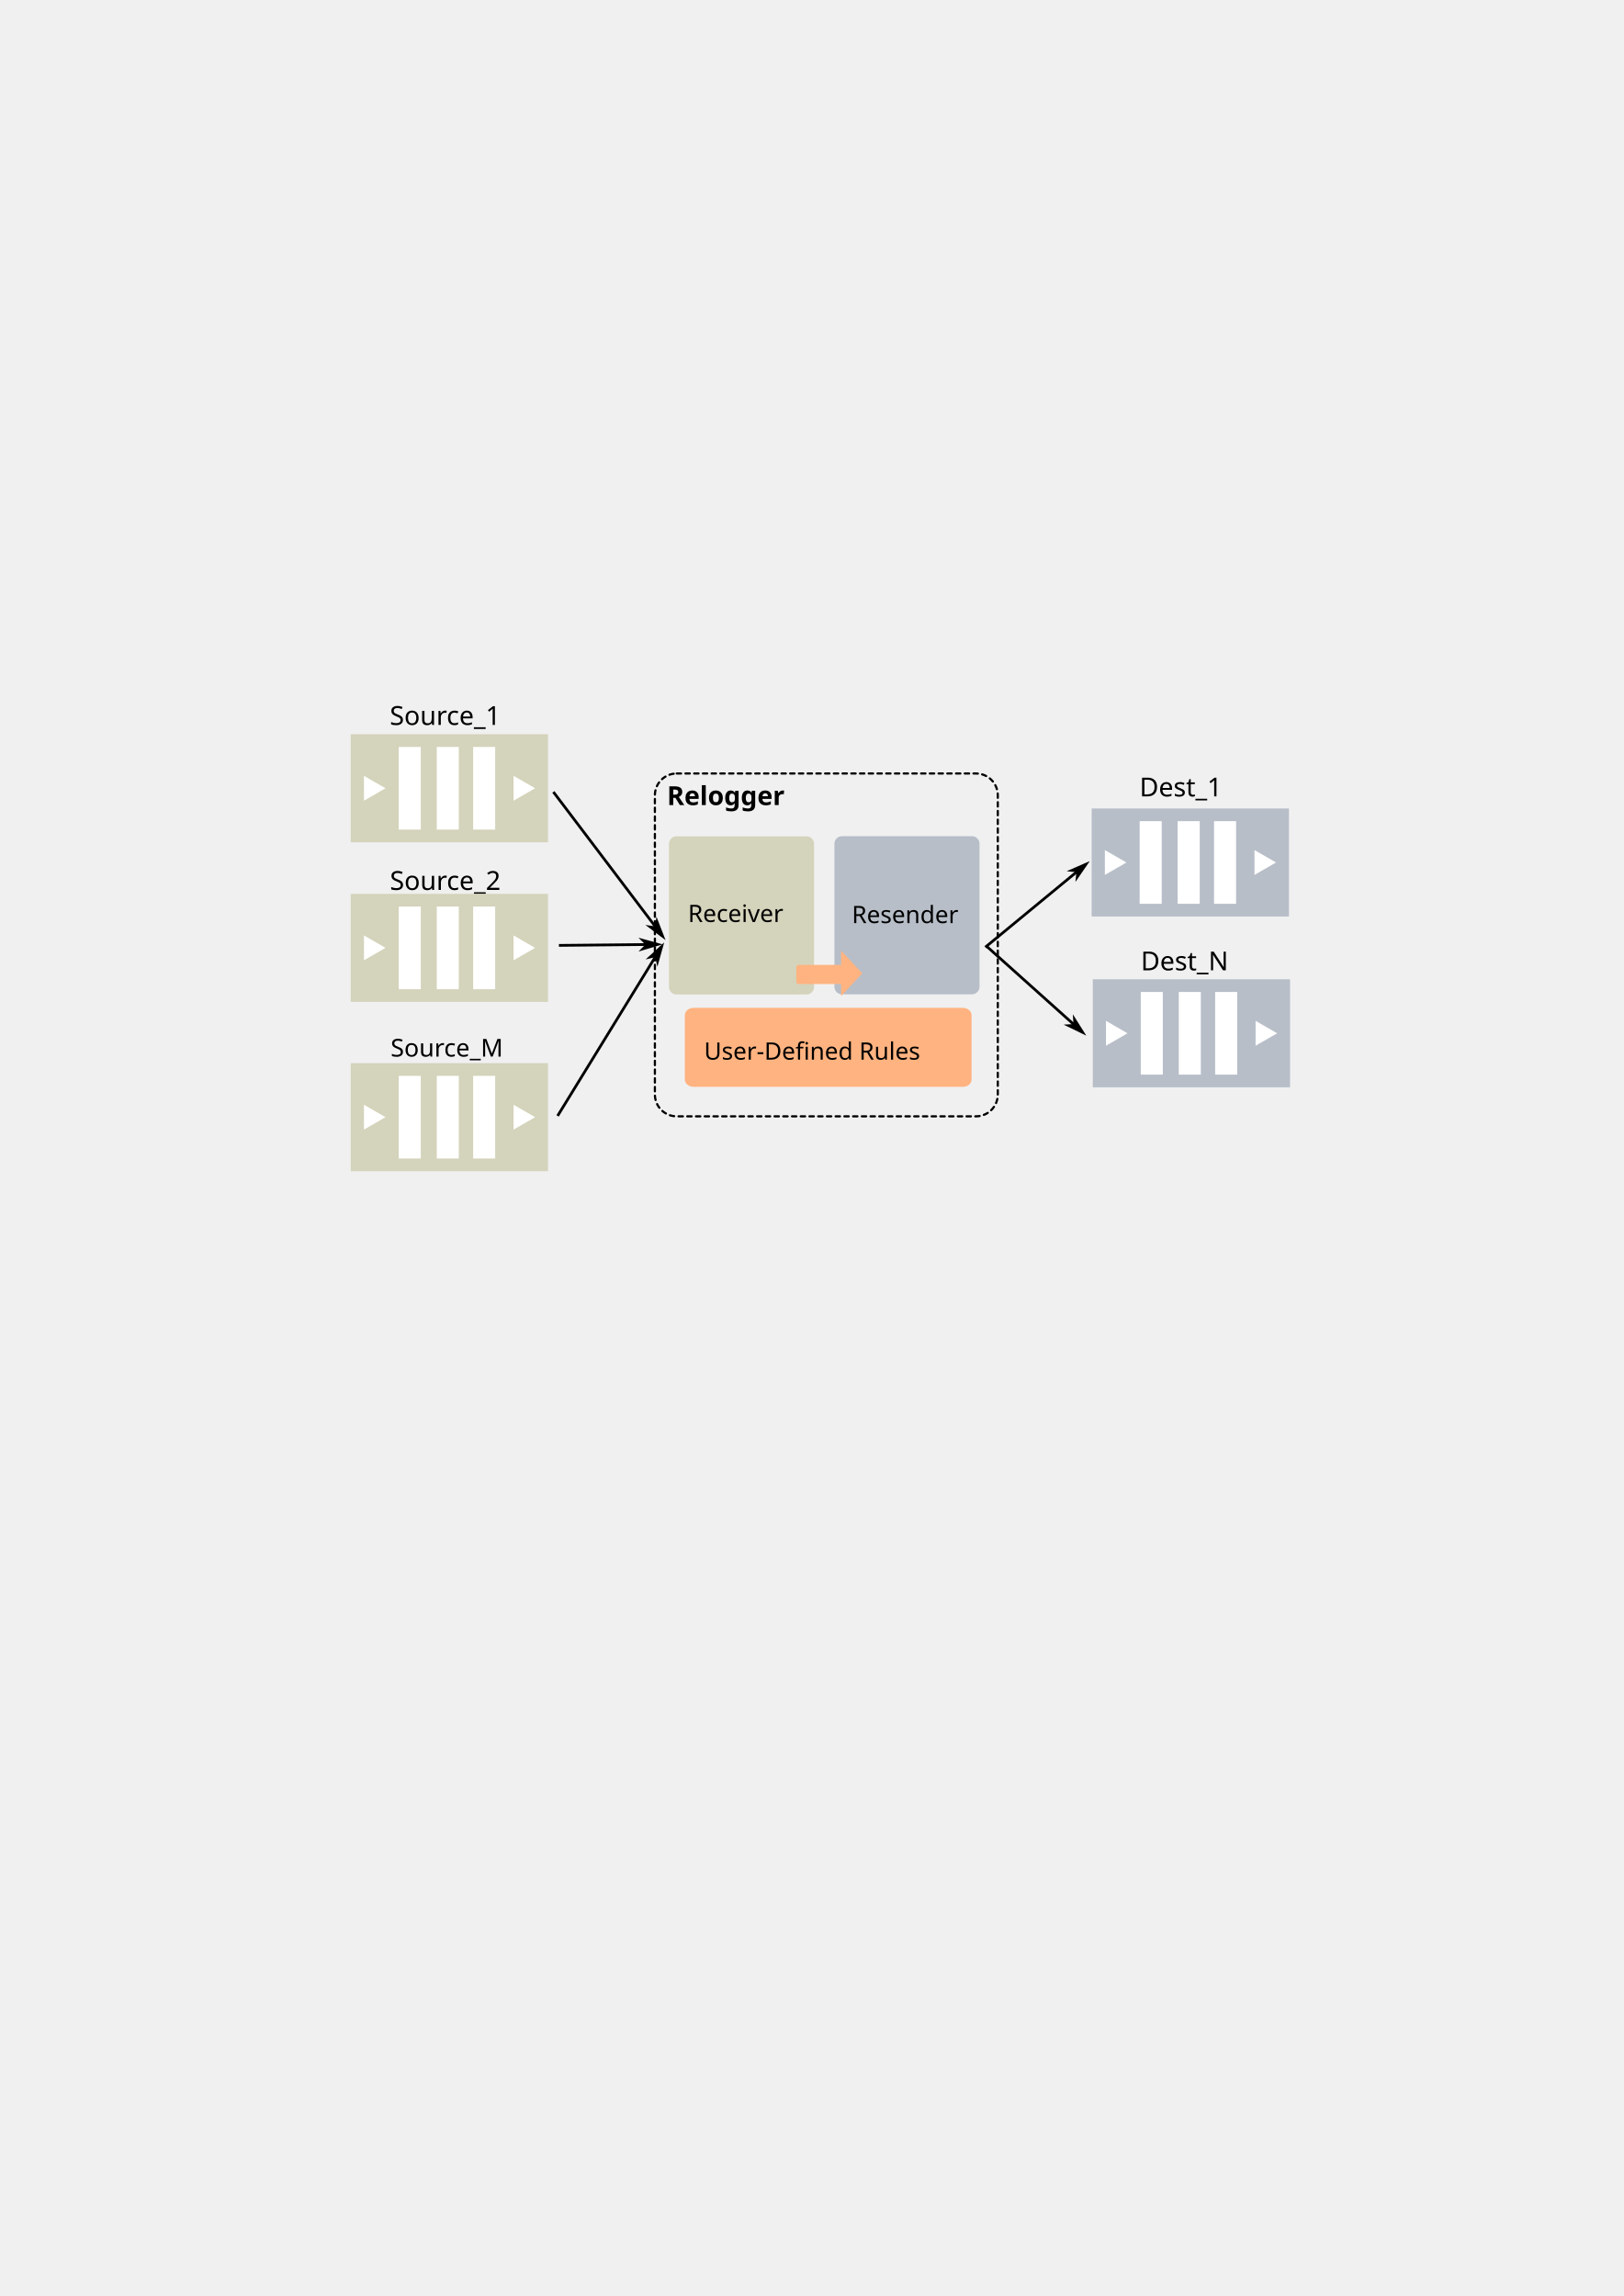
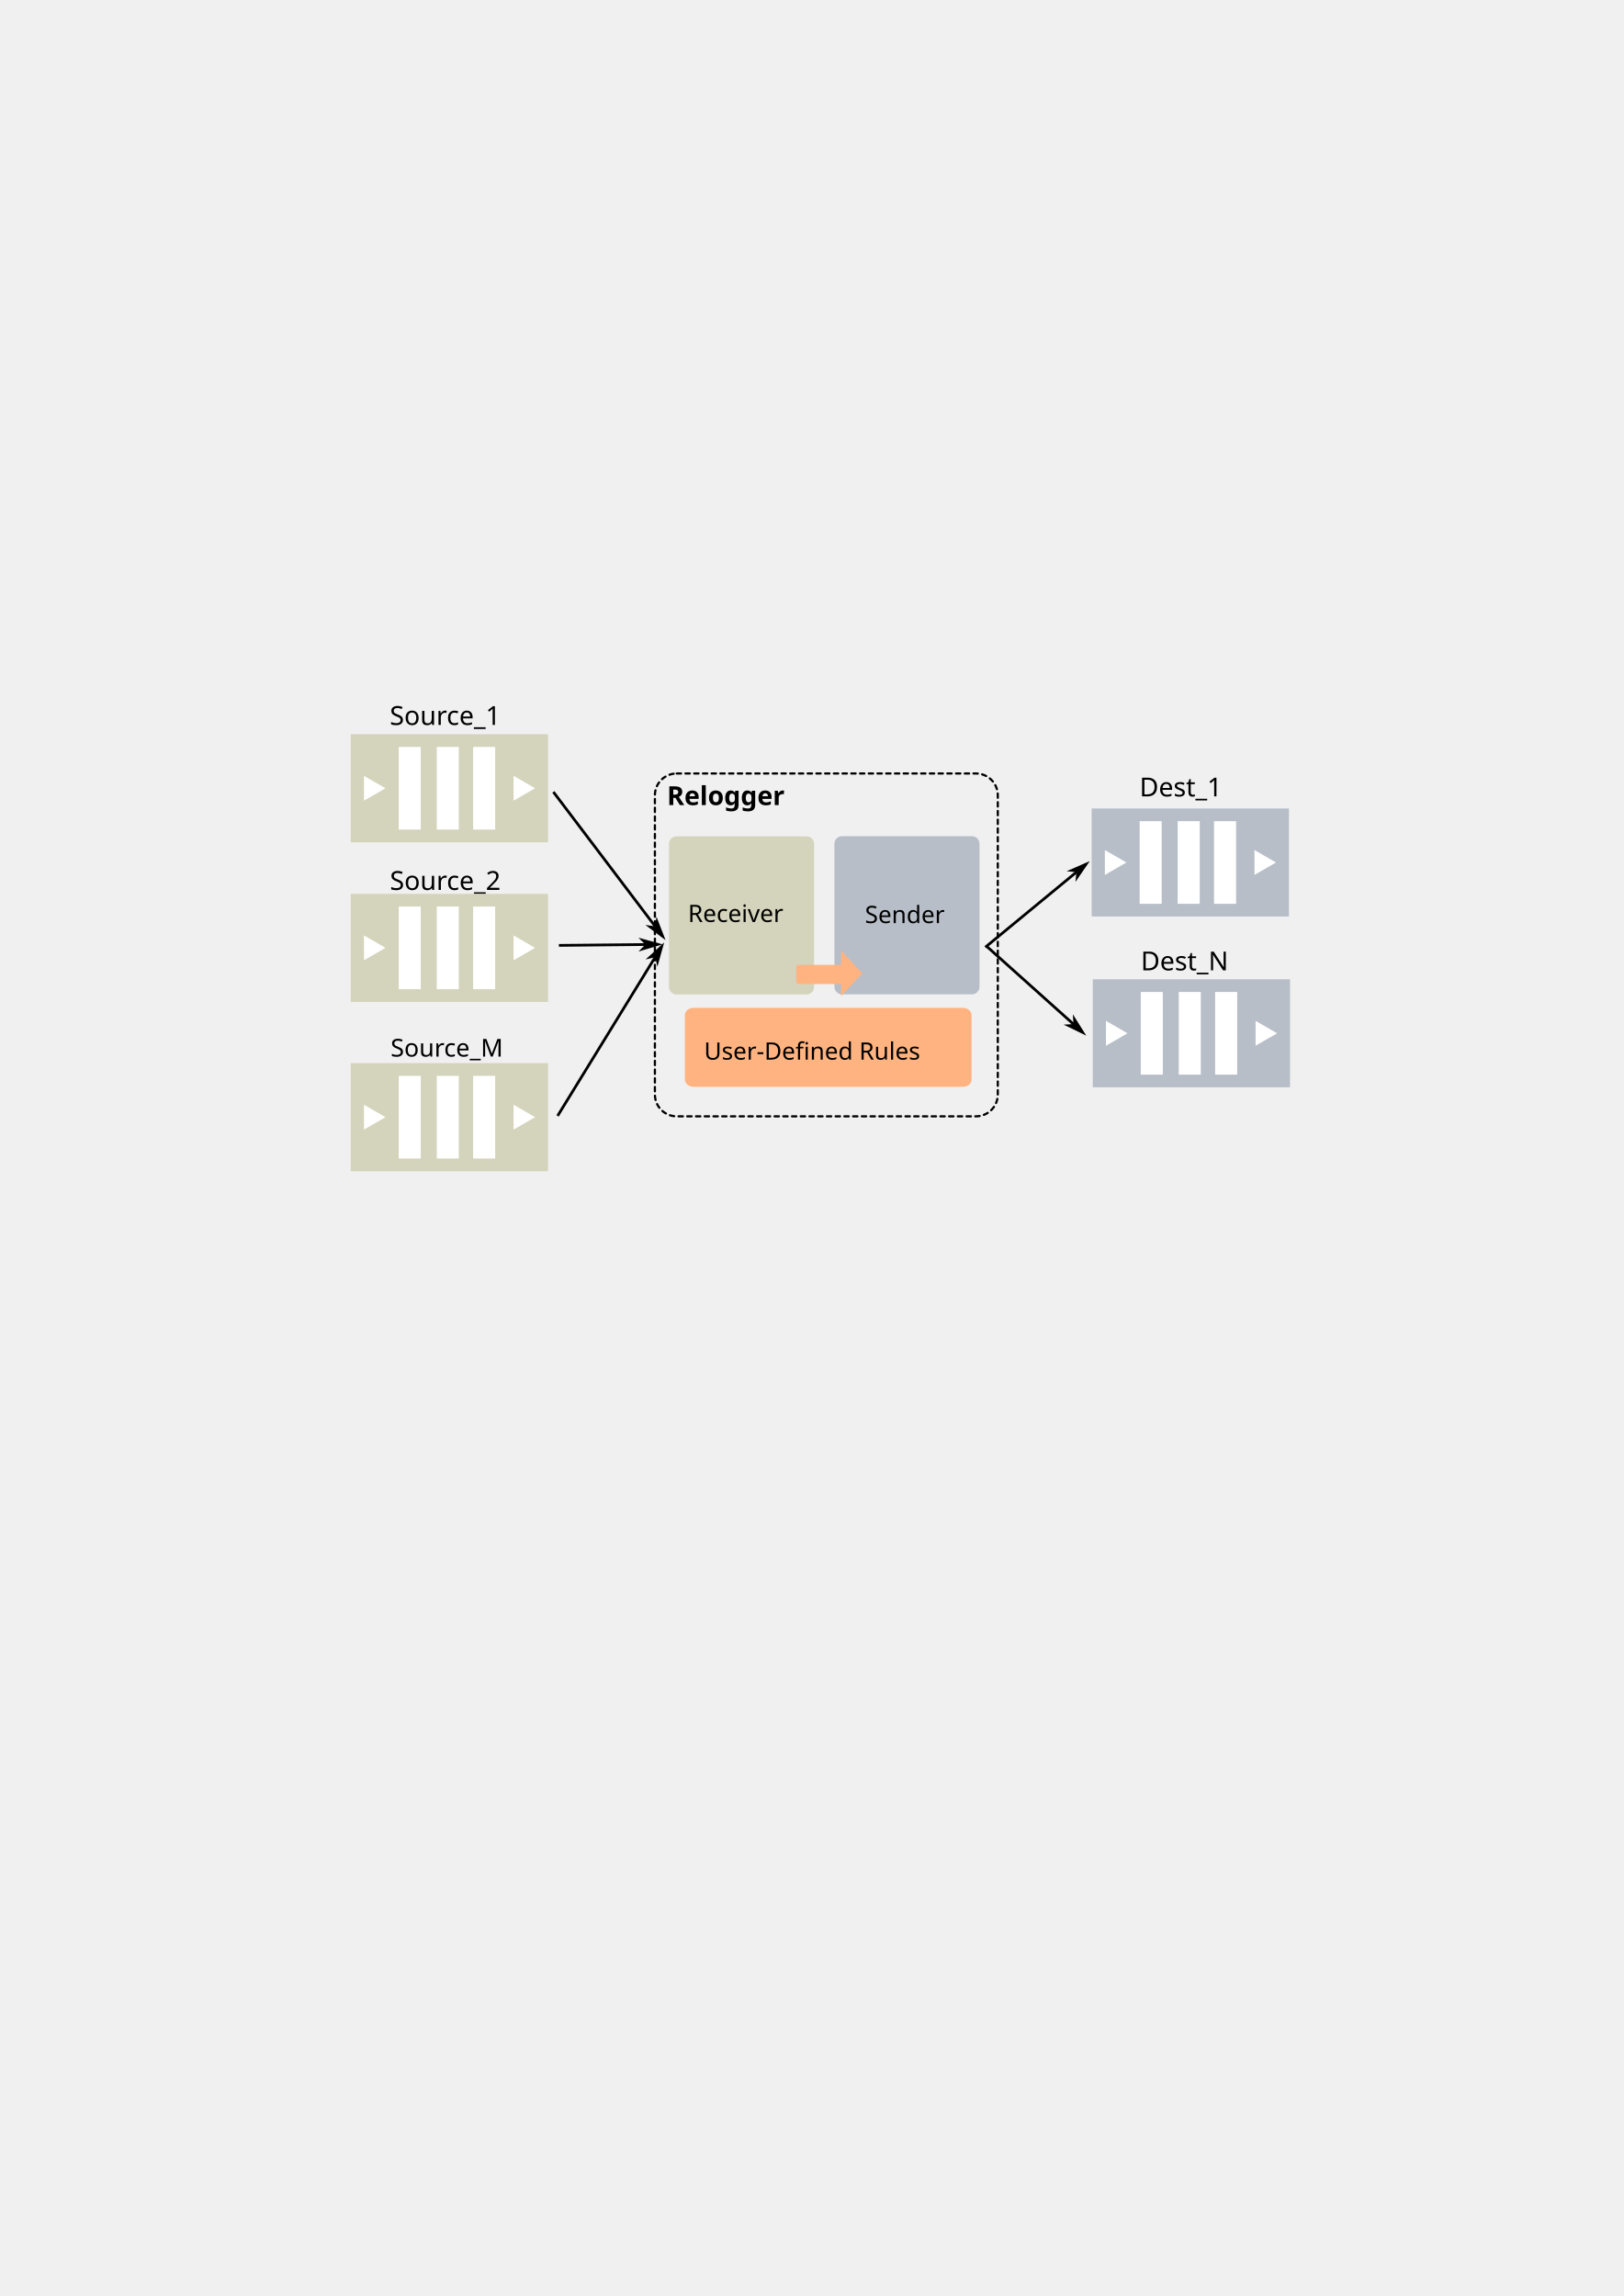
<svg xmlns="http://www.w3.org/2000/svg" width="744.094" height="1052.362" id="svg2" version="1.1">
  <defs id="defs4">
    <marker orient="auto" refY="0.0" refX="0.0" id="Arrow1Mend" style="overflow:visible;">
      <path id="path4293" d="M 0.0,0.0 L 5.0,-5.0 L -12.5,0.0 L 5.0,5.0 L 0.0,0.0 z " style="fill-rule:evenodd;stroke:#000000;stroke-width:1.0pt;" transform="scale(0.4) rotate(180) translate(10,0)" />
    </marker>
    <marker orient="auto" refY="0.0" refX="0.0" id="Arrow1Lend" style="overflow:visible;">
      <path id="path4287" d="M 0.0,0.0 L 5.0,-5.0 L -12.5,0.0 L 5.0,5.0 L 0.0,0.0 z " style="fill-rule:evenodd;stroke:#000000;stroke-width:1.0pt;" transform="scale(0.8) rotate(180) translate(12.5,0)" />
    </marker>
    <marker orient="auto" refY="0" refX="0" id="Arrow1Mend-3" style="overflow:visible">
      <path id="path4293-1" d="M 0,0 5,-5 -12.5,0 5,5 0,0 z" style="fill-rule:evenodd;stroke:#000000;stroke-width:1pt" transform="matrix(-0.4,0,0,-0.4,-4,0)" />
    </marker>
    <marker orient="auto" refY="0" refX="0" id="Arrow1Mend-3-1" style="overflow:visible">
      <path id="path4293-1-7" d="M 0,0 5,-5 -12.5,0 5,5 0,0 z" style="fill-rule:evenodd;stroke:#000000;stroke-width:1pt" transform="matrix(-0.4,0,0,-0.4,-4,0)" />
    </marker>
  </defs>
  <g id="layer1">
    <g id="g3054" transform="translate(111.1168,2.020305)">
      <text id="text3043" y="330.247" x="67.51" style="font-size:12.02px;font-style:normal;font-weight:normal;line-height:125%;letter-spacing:0px;word-spacing:0px;fill:#000000;fill-opacity:1;stroke:none;font-family:Sans" xml:space="preserve">
        <tspan y="330.247" x="67.51" id="tspan3045">Source_1</tspan>
      </text>
      <text id="text3043-2" y="405.868" x="67.557" style="font-size:12.02px;font-style:normal;font-weight:normal;line-height:125%;letter-spacing:0px;word-spacing:0px;fill:#000000;fill-opacity:1;stroke:none;font-family:Sans" xml:space="preserve">
        <tspan y="405.868" x="67.557" id="tspan3045-4">Source_2</tspan>
      </text>
      <text id="text3043-6" y="482.252" x="67.891" style="font-size:11.302px;font-style:normal;font-weight:normal;line-height:125%;letter-spacing:0px;word-spacing:0px;fill:#000000;fill-opacity:1;stroke:none;font-family:Sans" xml:space="preserve">
        <tspan y="482.252" x="67.891" id="tspan3045-5">Source_M</tspan>
      </text>
      <rect ry="10" rx="10" y="352.505" x="189" height="157.143" width="157.143" id="rect3077" style="fill:none;stroke:#000000;stroke-width:1;stroke-linecap:round;stroke-miterlimit:4;stroke-opacity:1;stroke-dasharray:2, 2;stroke-dashoffset:0" />
      <text id="text3043-0" y="366.977" x="194.539" style="font-size:12.02px;font-style:normal;font-weight:normal;line-height:125%;letter-spacing:0px;word-spacing:0px;fill:#000000;fill-opacity:1;stroke:none;font-family:Sans" xml:space="preserve">
        <tspan style="font-size:12.02px;font-style:normal;font-variant:normal;font-weight:bold;font-stretch:normal;text-align:start;line-height:125%;writing-mode:lr-tb;text-anchor:start;font-family:Sans;-inkscape-font-specification:Sans Bold" y="366.977" x="194.539" id="tspan3045-7">Relogger</tspan>
      </text>
      <rect ry="3.454" rx="3.454" y="381.317" x="195.454" height="72.472" width="66.494" id="rect3888" style="fill:#d4d3bb;fill-opacity:1;stroke:none" />
      <rect ry="3.357" rx="3.966" y="459.927" x="202.729" height="36.187" width="131.398" id="rect3888-2-7" style="fill:#ffb380;stroke:none" />
      <text id="text3043-05" y="483.659" x="211.543" style="font-size:12.02px;font-style:normal;font-weight:normal;line-height:125%;letter-spacing:0px;word-spacing:0px;fill:#000000;fill-opacity:1;stroke:none;font-family:Sans" xml:space="preserve">
        <tspan style="font-size:11px;font-style:normal;font-variant:normal;font-weight:normal;font-stretch:normal;text-align:start;line-height:125%;writing-mode:lr-tb;text-anchor:start;font-family:Sans;-inkscape-font-specification:Sans" y="483.659" x="211.543" id="tspan3045-42">User-Defined Rules</tspan>
      </text>
      <rect ry="3.454" rx="3.454" y="381.245" x="271.273" height="72.472" width="66.494" id="rect3888-6" style="fill:#b7bec8;fill-opacity:1;stroke:none" />
      <g transform="translate(-341.3053,-99.11678)" id="g4020">
        <rect style="fill:#d4d3bb;fill-opacity:1;stroke:none" id="rect3967" width="90.409" height="49.497" x="390.929" y="433.644" rx="0" ry="0" />
        <rect style="fill:#ffffff;fill-opacity:1;stroke:none" id="rect3969" width="10.102" height="37.881" x="430.345" y="439.452" rx="0" ry="0" />
        <rect style="fill:#ffffff;fill-opacity:1;stroke:none" id="rect3969-5" width="10.102" height="37.881" x="447.013" y="439.452" rx="0" ry="0" />
        <rect style="fill:#ffffff;fill-opacity:1;stroke:none" id="rect3969-8" width="10.102" height="37.881" x="412.92" y="439.452" rx="0" ry="0" />
        <path style="fill:#ffffff;fill-opacity:1;stroke:none" id="path4000" d="m 211.141,396.773 -4.939,2.852 -4.939,2.852 0,-5.703 0,-5.703 4.939,2.852 z" transform="translate(195.7171,61.61928)" />
        <path style="fill:#ffffff;fill-opacity:1;stroke:none" id="path4000-7" d="m 211.141,396.773 -4.939,2.852 -4.939,2.852 0,-5.703 0,-5.703 4.939,2.852 z" transform="translate(264.2763,61.61928)" />
      </g>
      <g transform="translate(-341.3053,-25.96193)" id="g4020-1">
        <rect style="fill:#d4d3bb;fill-opacity:1;stroke:none" id="rect3967-9" width="90.409" height="49.497" x="390.929" y="433.644" rx="0" ry="0" />
        <rect style="fill:#ffffff;fill-opacity:1;stroke:none" id="rect3969-6" width="10.102" height="37.881" x="430.345" y="439.452" rx="0" ry="0" />
        <rect style="fill:#ffffff;fill-opacity:1;stroke:none" id="rect3969-5-0" width="10.102" height="37.881" x="447.013" y="439.452" rx="0" ry="0" />
        <rect style="fill:#ffffff;fill-opacity:1;stroke:none" id="rect3969-8-3" width="10.102" height="37.881" x="412.92" y="439.452" rx="0" ry="0" />
        <path style="fill:#ffffff;fill-opacity:1;stroke:none" id="path4000-3" d="m 211.141,396.773 -4.939,2.852 -4.939,2.852 0,-5.703 0,-5.703 4.939,2.852 z" transform="translate(195.7171,61.61928)" />
        <path style="fill:#ffffff;fill-opacity:1;stroke:none" id="path4000-7-7" d="m 211.141,396.773 -4.939,2.852 -4.939,2.852 0,-5.703 0,-5.703 4.939,2.852 z" transform="translate(264.2763,61.61928)" />
      </g>
      <g transform="translate(-341.3053,51.63962)" id="g4020-1-4">
        <rect style="fill:#d4d3bb;fill-opacity:1;stroke:none" id="rect3967-9-6" width="90.409" height="49.497" x="390.929" y="433.644" rx="0" ry="0" />
        <rect style="fill:#ffffff;fill-opacity:1;stroke:none" id="rect3969-6-6" width="10.102" height="37.881" x="430.345" y="439.452" rx="0" ry="0" />
        <rect style="fill:#ffffff;fill-opacity:1;stroke:none" id="rect3969-5-0-1" width="10.102" height="37.881" x="447.013" y="439.452" rx="0" ry="0" />
        <rect style="fill:#ffffff;fill-opacity:1;stroke:none" id="rect3969-8-3-4" width="10.102" height="37.881" x="412.92" y="439.452" rx="0" ry="0" />
        <path style="fill:#ffffff;fill-opacity:1;stroke:none" id="path4000-3-8" d="m 211.141,396.773 -4.939,2.852 -4.939,2.852 0,-5.703 0,-5.703 4.939,2.852 z" transform="translate(195.7171,61.61928)" />
        <path style="fill:#ffffff;fill-opacity:1;stroke:none" id="path4000-7-7-3" d="m 211.141,396.773 -4.939,2.852 -4.939,2.852 0,-5.703 0,-5.703 4.939,2.852 z" transform="translate(264.2763,61.61928)" />
      </g>
      <rect ry="0" rx="0" y="368.55" x="389.161" height="49.497" width="90.409" id="rect3967-0" style="fill:#b7bec8;fill-opacity:1;stroke:none" />
      <rect ry="0" rx="0" y="374.358" x="428.578" height="37.881" width="10.102" id="rect3969-0" style="fill:#ffffff;fill-opacity:1;stroke:none" />
      <rect ry="0" rx="0" y="374.358" x="445.245" height="37.881" width="10.102" id="rect3969-5-07" style="fill:#ffffff;fill-opacity:1;stroke:none" />
      <rect ry="0" rx="0" y="374.358" x="411.152" height="37.881" width="10.102" id="rect3969-8-2" style="fill:#ffffff;fill-opacity:1;stroke:none" />
      <path transform="translate(193.9493,-3.474631)" d="m 211.141,396.773 -4.939,2.852 -4.939,2.852 0,-5.703 0,-5.703 4.939,2.852 z" id="path4000-9" style="fill:#ffffff;fill-opacity:1;stroke:none" />
      <path transform="translate(262.5085,-3.474631)" d="m 211.141,396.773 -4.939,2.852 -4.939,2.852 0,-5.703 0,-5.703 4.939,2.852 z" id="path4000-7-9" style="fill:#ffffff;fill-opacity:1;stroke:none" />
      <rect ry="0" rx="0" y="446.837" x="389.666" height="49.497" width="90.409" id="rect3967-9-9" style="fill:#b7bec8;fill-opacity:1;stroke:none" />
      <rect ry="0" rx="0" y="452.645" x="429.083" height="37.881" width="10.102" id="rect3969-6-66" style="fill:#ffffff;fill-opacity:1;stroke:none" />
      <rect ry="0" rx="0" y="452.645" x="445.75" height="37.881" width="10.102" id="rect3969-5-0-15" style="fill:#ffffff;fill-opacity:1;stroke:none" />
      <rect ry="0" rx="0" y="452.645" x="411.657" height="37.881" width="10.102" id="rect3969-8-3-40" style="fill:#ffffff;fill-opacity:1;stroke:none" />
      <path transform="translate(194.4544,74.81219)" d="m 211.141,396.773 -4.939,2.852 -4.939,2.852 0,-5.703 0,-5.703 4.939,2.852 z" id="path4000-3-4" style="fill:#ffffff;fill-opacity:1;stroke:none" />
      <path transform="translate(263.0136,74.81219)" d="m 211.141,396.773 -4.939,2.852 -4.939,2.852 0,-5.703 0,-5.703 4.939,2.852 z" id="path4000-7-7-7" style="fill:#ffffff;fill-opacity:1;stroke:none" />
      <text id="text3043-9" y="363.007" x="411.089" style="font-size:12.02px;font-style:normal;font-weight:normal;line-height:125%;letter-spacing:0px;word-spacing:0px;fill:#000000;fill-opacity:1;stroke:none;font-family:Sans" xml:space="preserve">
        <tspan y="363.007" x="411.089" id="tspan3045-0">Dest_1</tspan>
      </text>
      <text id="text3043-9-7" y="442.729" x="411.677" style="font-size:12.02px;font-style:normal;font-weight:normal;line-height:125%;letter-spacing:0px;word-spacing:0px;fill:#000000;fill-opacity:1;stroke:none;font-family:Sans" xml:space="preserve">
        <tspan y="442.729" x="411.677" id="tspan3045-0-4">Dest_N</tspan>
      </text>
      <text id="text3043-05-5" y="420.572" x="204.166" style="font-size:12.02px;font-style:normal;font-weight:normal;line-height:125%;letter-spacing:0px;word-spacing:0px;fill:#000000;fill-opacity:1;stroke:none;font-family:Sans" xml:space="preserve">
        <tspan style="font-size:11px;font-style:normal;font-variant:normal;font-weight:normal;font-stretch:normal;text-align:start;line-height:125%;writing-mode:lr-tb;text-anchor:start;font-family:Sans;-inkscape-font-specification:Sans" y="420.572" x="204.166" id="tspan3045-42-7">Receiver</tspan>
      </text>
-       <text id="text3043-05-5-8" y="421.077" x="279.255" style="font-size:12.02px;font-style:normal;font-weight:normal;line-height:125%;letter-spacing:0px;word-spacing:0px;fill:#000000;fill-opacity:1;stroke:none;font-family:Sans" xml:space="preserve">
-         <tspan style="font-size:11px;font-style:normal;font-variant:normal;font-weight:normal;font-stretch:normal;text-align:start;line-height:125%;writing-mode:lr-tb;text-anchor:start;font-family:Sans;-inkscape-font-specification:Sans" y="421.077" x="279.255" id="tspan3045-42-7-1">Resender</tspan>
+       <text id="text3043-05-5-8" y="421.077" x="285.255" style="font-style:normal;font-weight:normal;font-size:12.02px;line-height:125%;font-family:Sans;letter-spacing:0px;word-spacing:0px;fill:#000000;fill-opacity:1;stroke:none" xml:space="preserve">
+         <tspan style="font-style:normal;font-variant:normal;font-weight:normal;font-stretch:normal;font-size:11px;line-height:125%;font-family:Sans;-inkscape-font-specification:Sans;text-align:start;writing-mode:lr-tb;text-anchor:start" y="421.077" x="285.255" id="tspan3045-42-7-1">Sender</tspan>
      </text>
      <g transform="matrix(0.7896178,0,0,0.7896178,97.46447,15.66283)" id="g4274">
        <rect style="fill:#ffb380;fill-opacity:1;stroke:none" id="rect4270" width="27.779" height="11.112" x="197.99" y="537.689" rx="1.336" ry="1.336" />
        <path style="fill:#ffb380;fill-opacity:1;stroke:none" id="path4272" d="m 244.846,533.523 -14.402,8.315 -14.402,8.315 0,-16.631 0,-16.631 14.402,8.315 z" transform="matrix(0.4257492,0,0,0.7939711,132.0168,118.9953)" />
      </g>
      <path id="path4278" d="m 142.478,360.959 49.928,65.959" style="fill:none;stroke:#000000;stroke-width:1.25;stroke-linecap:butt;stroke-linejoin:miter;stroke-miterlimit:4;stroke-opacity:1;stroke-dasharray:none;marker-end:url(#Arrow1Mend)" />
      <path id="path4949" d="M 144.416,509.441 191.977,432.036" style="fill:none;stroke:#000000;stroke-width:1.25;stroke-linecap:butt;stroke-linejoin:miter;stroke-miterlimit:4;stroke-opacity:1;stroke-dasharray:none;marker-end:url(#Arrow1Mend-3)" />
      <path id="path5336" d="M 340.421,432.129 386.383,394.248" style="fill:none;stroke:#000000;stroke-width:1.25;stroke-linecap:butt;stroke-linejoin:miter;stroke-miterlimit:4;stroke-opacity:1;stroke-dasharray:none;marker-end:url(#Arrow1Mend-3)" />
      <path id="path5896" d="m 340.926,431.623 43.942,39.396" style="fill:none;stroke:#000000;stroke-width:1.25;stroke-linecap:butt;stroke-linejoin:miter;stroke-miterlimit:4;stroke-opacity:1;stroke-dasharray:none;marker-end:url(#Arrow1Mend-3)" />
      <path id="path4949-1" d="m 145.019,431.291 45.09,-0.44" style="fill:none;stroke:#000000;stroke-width:1.25;stroke-linecap:butt;stroke-linejoin:miter;stroke-miterlimit:4;stroke-opacity:1;stroke-dasharray:none;marker-end:url(#Arrow1Mend-3)" />
    </g>
    <rect style="opacity:0;fill:#00ff00;fill-opacity:1;stroke:#fd0000;stroke-width:4.904;stroke-miterlimit:4;stroke-opacity:1;stroke-dasharray:9.807, 4.904;stroke-dashoffset:0" id="rect3119" width="534.387" height="289.931" x="105.978" y="288.72" />
  </g>
</svg>
